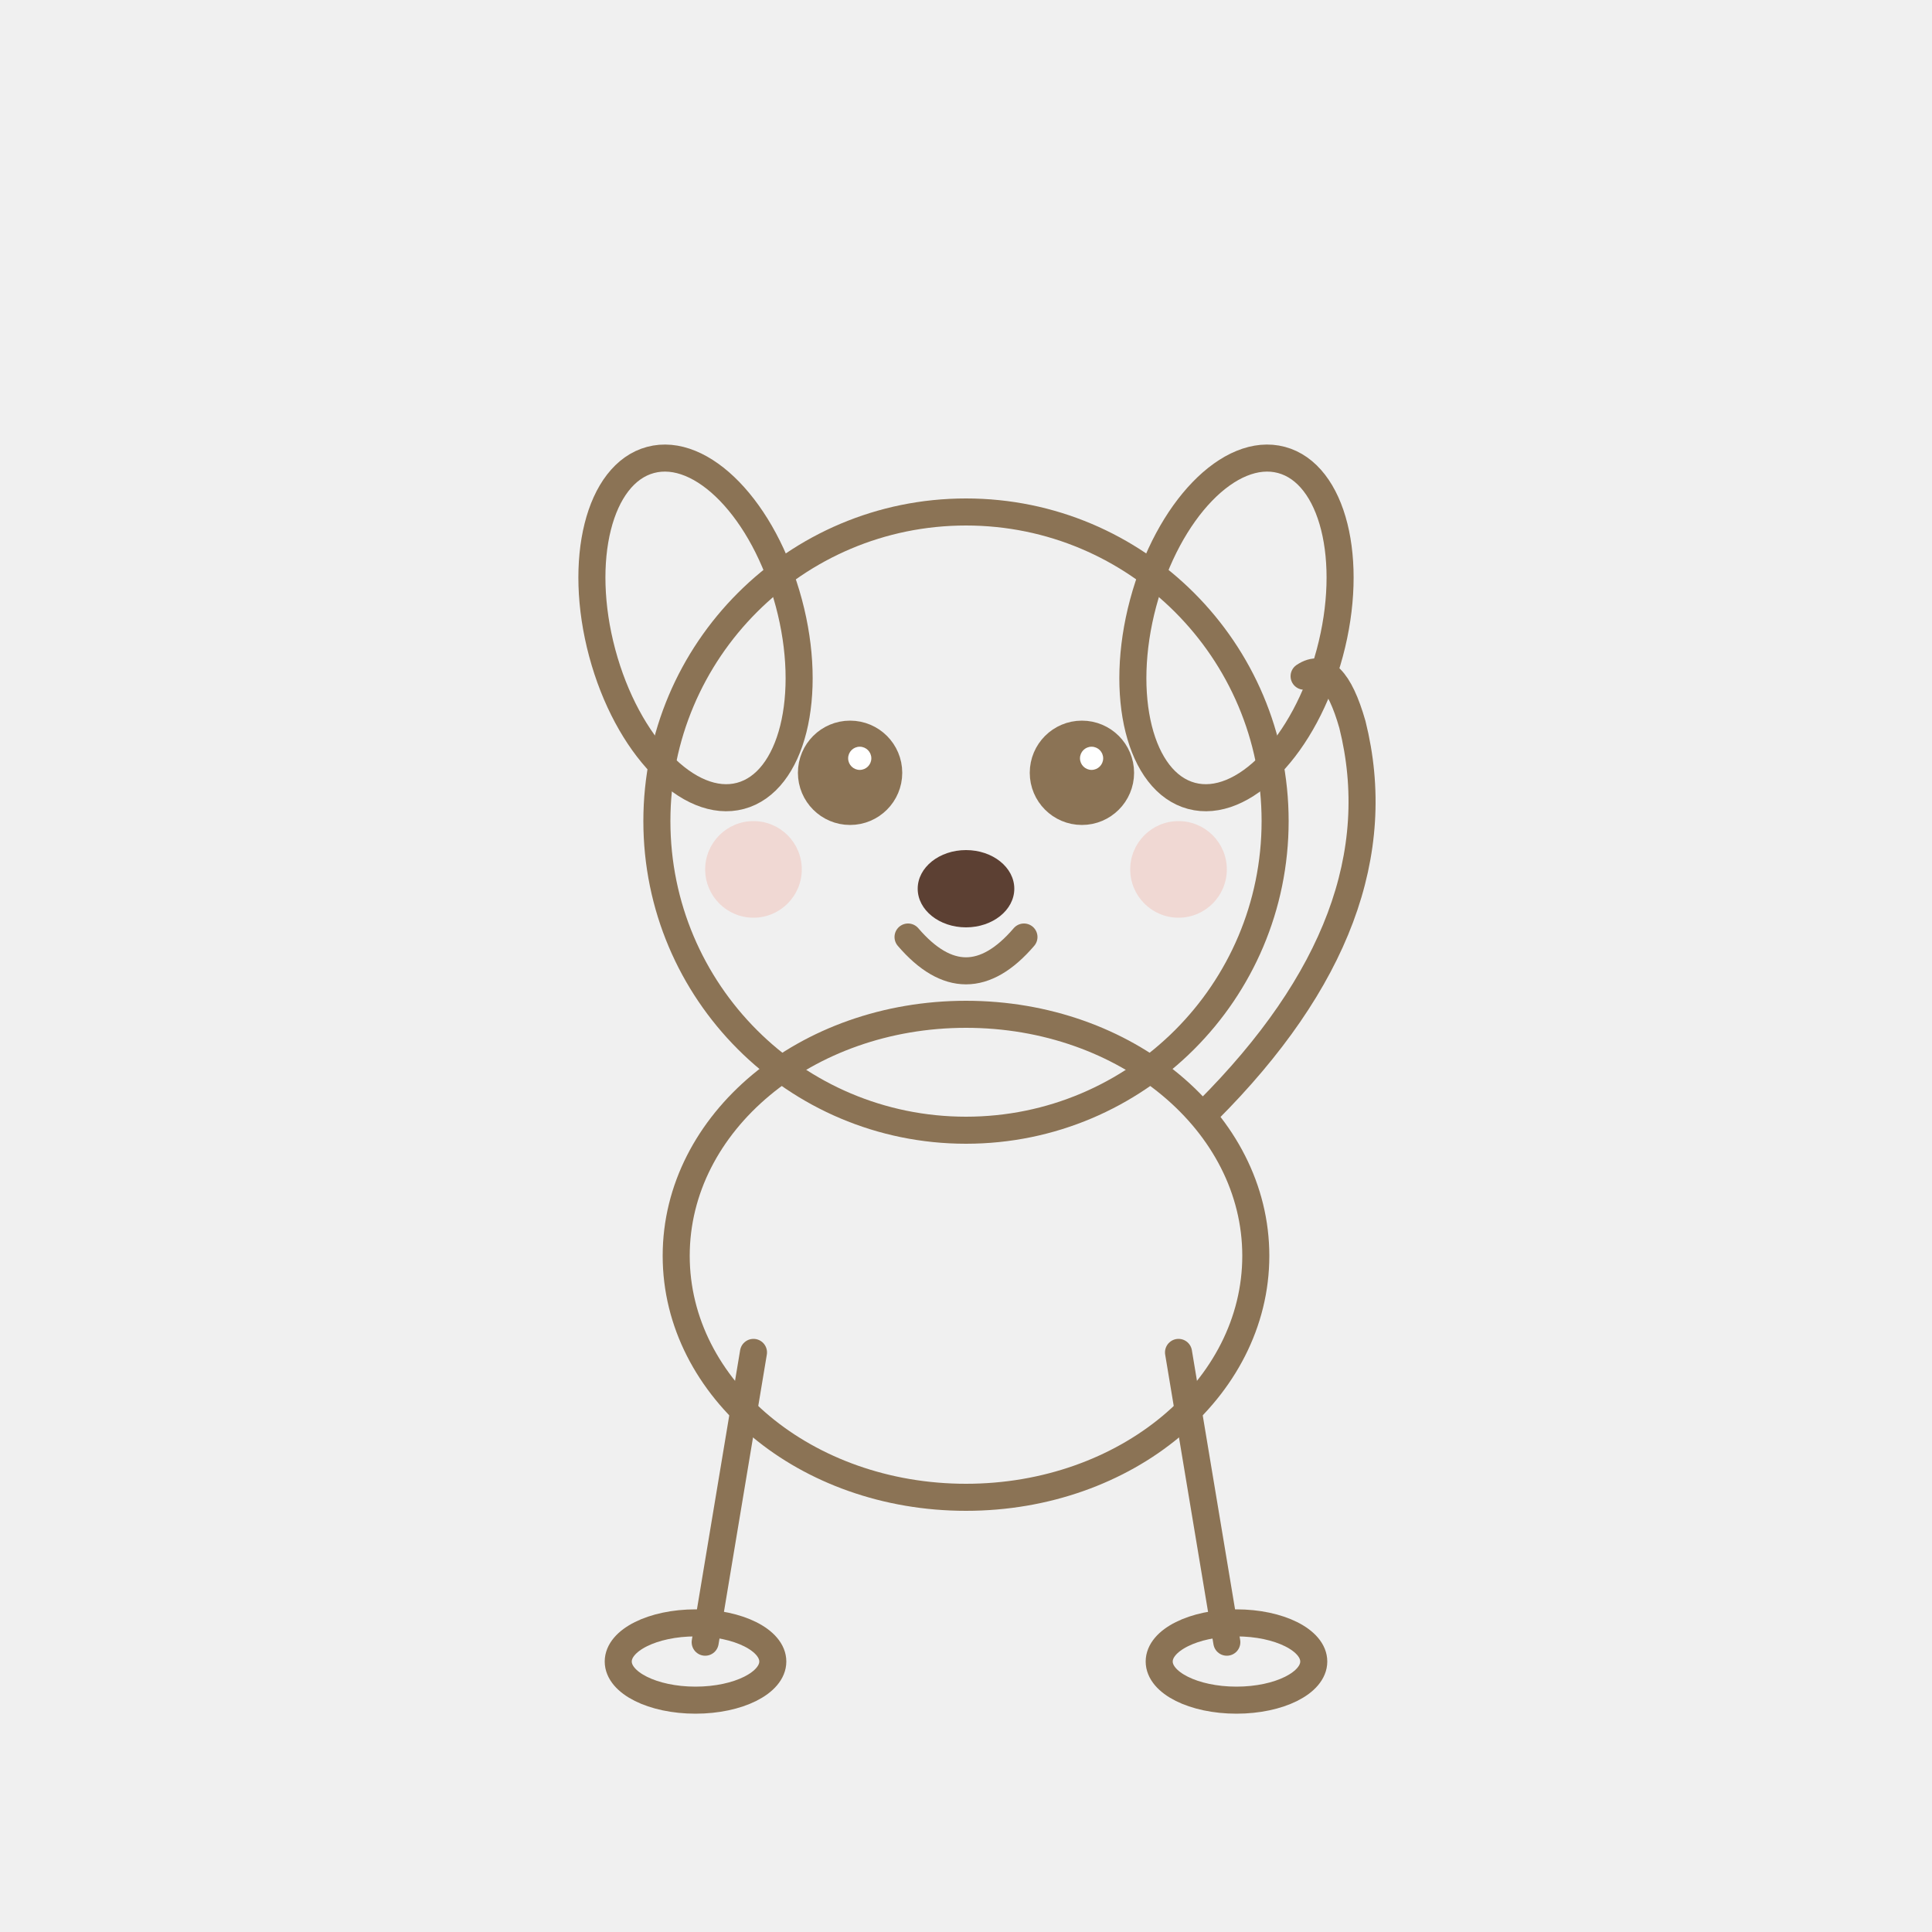
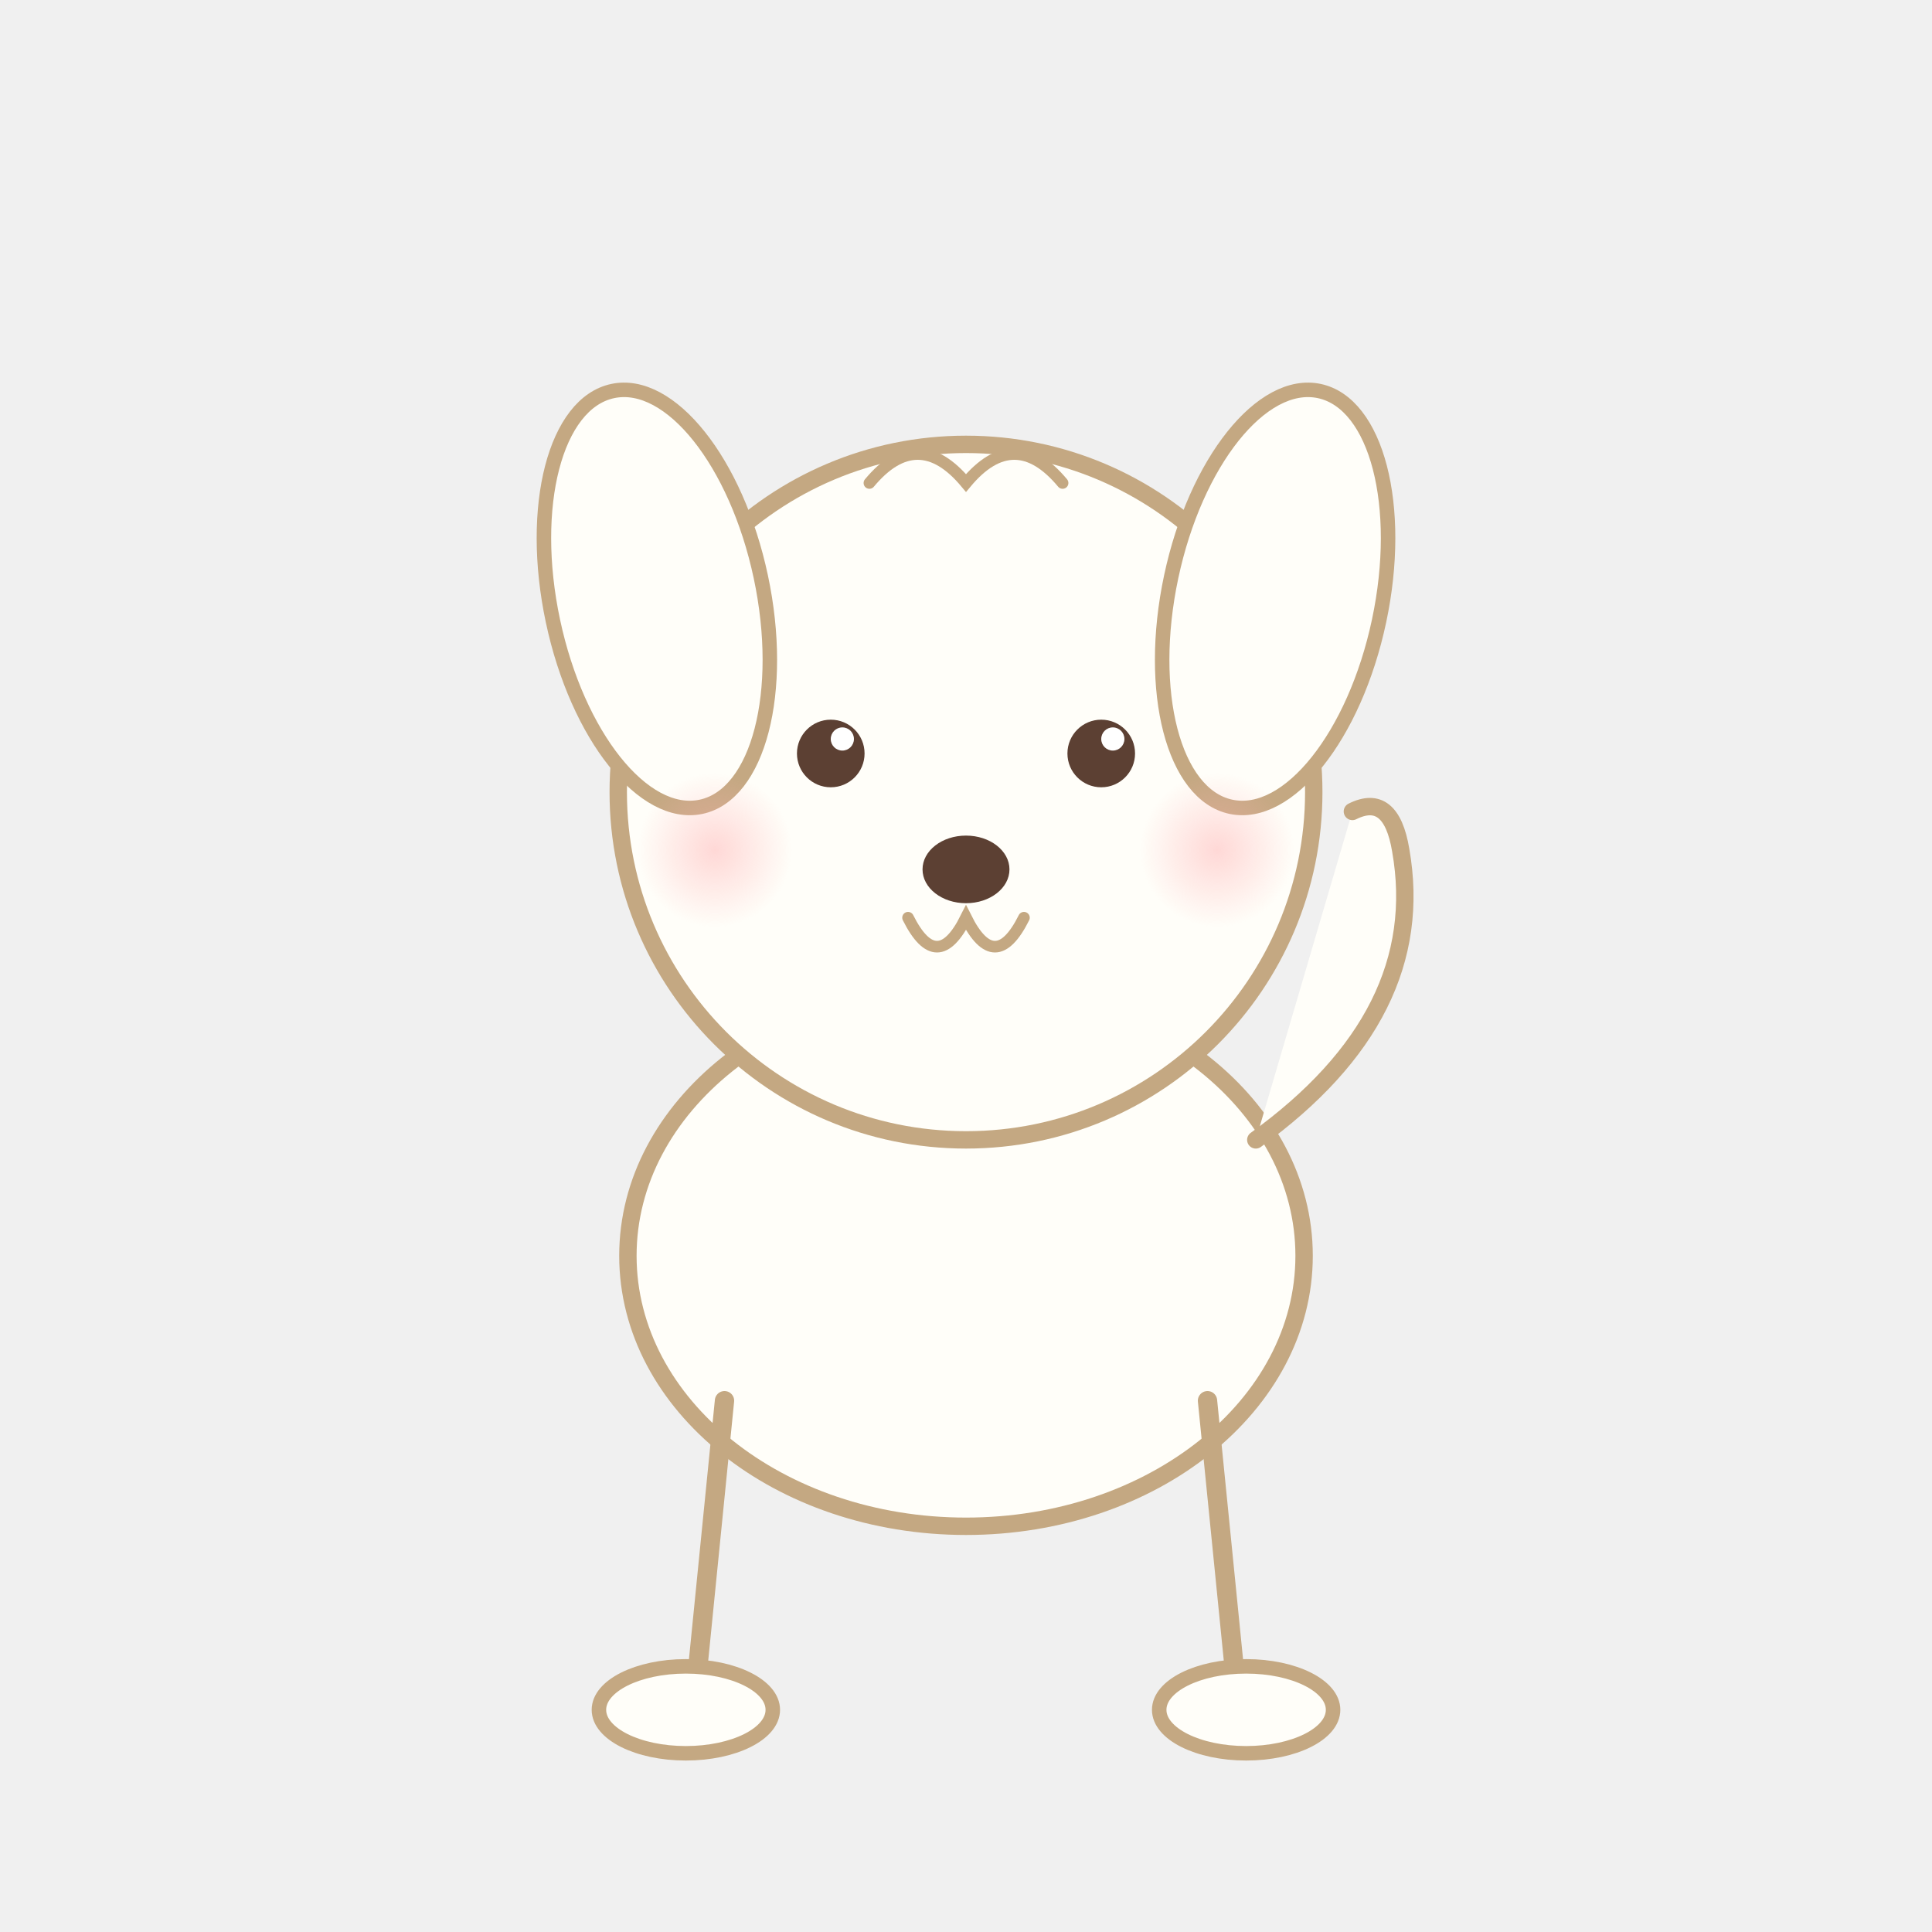
<svg xmlns="http://www.w3.org/2000/svg" viewBox="0 0 200 200">
-   <g fill="none" stroke="#8B7355" stroke-width="2.8" stroke-linecap="round" stroke-linejoin="round">
-     <ellipse cx="100" cy="130" rx="30" ry="25" />
-     <line x1="78" y1="140" x2="73" y2="170" />
-     <line x1="122" y1="140" x2="127" y2="170" />
-     <ellipse cx="72" cy="172" rx="8" ry="4" />
-     <ellipse cx="128" cy="172" rx="8" ry="4" />
-     <path d="M125 115 Q145 95 140 75 Q138 68 135 70" />
-     <circle cx="100" cy="85" r="32" />
-     <ellipse cx="72" cy="65" rx="10" ry="18" transform="rotate(-15 72 65)" />
-     <ellipse cx="128" cy="65" rx="10" ry="18" transform="rotate(15 128 65)" />
-     <circle cx="88" cy="80" r="4" fill="#8B7355" />
-     <circle cx="112" cy="80" r="4" fill="#8B7355" />
-     <circle cx="89" cy="78.5" r="1.2" fill="white" stroke="none" />
-     <circle cx="113" cy="78.5" r="1.2" fill="white" stroke="none" />
-     <ellipse cx="100" cy="92" rx="5" ry="4" fill="#5C4033" stroke="none" />
-     <path d="M94 97 Q100 104 106 97" />
-     <circle cx="78" cy="90" r="5" fill="#F0C8C0" stroke="none" opacity="0.6" />
-     <circle cx="122" cy="90" r="5" fill="#F0C8C0" stroke="none" opacity="0.6" />
-   </g>
+   <defs>
+     <radialGradient id="blush" cx="50%" cy="50%" r="50%">
+       <stop offset="0%" stop-color="#FFB3B3" stop-opacity="0.5" />
+       <stop offset="100%" stop-color="#FFB3B3" stop-opacity="0" />
+     </radialGradient>
+   </defs>
+   <ellipse cx="100" cy="130" rx="35" ry="28" fill="#FFFEF9" stroke="#C4A882" stroke-width="1.8" />
+   <line x1="75" y1="145" x2="72" y2="175" stroke="#C4A882" stroke-width="2" stroke-linecap="round" />
+   <line x1="125" y1="145" x2="128" y2="175" stroke="#C4A882" stroke-width="2" stroke-linecap="round" />
+   <ellipse cx="71" cy="177" rx="9" ry="4.5" fill="#FFFEF9" stroke="#C4A882" stroke-width="1.5" />
+   <ellipse cx="129" cy="177" rx="9" ry="4.5" fill="#FFFEF9" stroke="#C4A882" stroke-width="1.5" />
+   <path d="M130 118 Q148 105 145 88 Q144 82 140 84" fill="#FFFEF9" stroke="#C4A882" stroke-width="1.8" stroke-linecap="round" />
+   <circle cx="100" cy="82" r="36" fill="#FFFEF9" stroke="#C4A882" stroke-width="1.8" />
+   <ellipse cx="68" cy="62" rx="11" ry="22" transform="rotate(-12 68 62)" fill="#FFFEF9" stroke="#C4A882" stroke-width="1.5" />
+   <ellipse cx="132" cy="62" rx="11" ry="22" transform="rotate(12 132 62)" fill="#FFFEF9" stroke="#C4A882" stroke-width="1.5" />
+   <path d="M90 50 Q95 44 100 50 Q105 44 110 50" fill="none" stroke="#C4A882" stroke-width="1.2" stroke-linecap="round" />
+   <circle cx="86" cy="78" r="3.5" fill="#5C4033" />
+   <circle cx="114" cy="78" r="3.5" fill="#5C4033" />
+   <circle cx="87.2" cy="76.5" r="1.2" fill="white" />
+   <circle cx="115.2" cy="76.5" r="1.2" fill="white" />
+   <ellipse cx="100" cy="90" rx="4.5" ry="3.5" fill="#5C4033" />
+   <path d="M94 95 Q97 101 100 95 Q103 101 106 95" fill="none" stroke="#C4A882" stroke-width="1.2" stroke-linecap="round" />
+   <circle cx="74" cy="88" r="8" fill="url(#blush)" />
+   <circle cx="126" cy="88" r="8" fill="url(#blush)" />
</svg>
